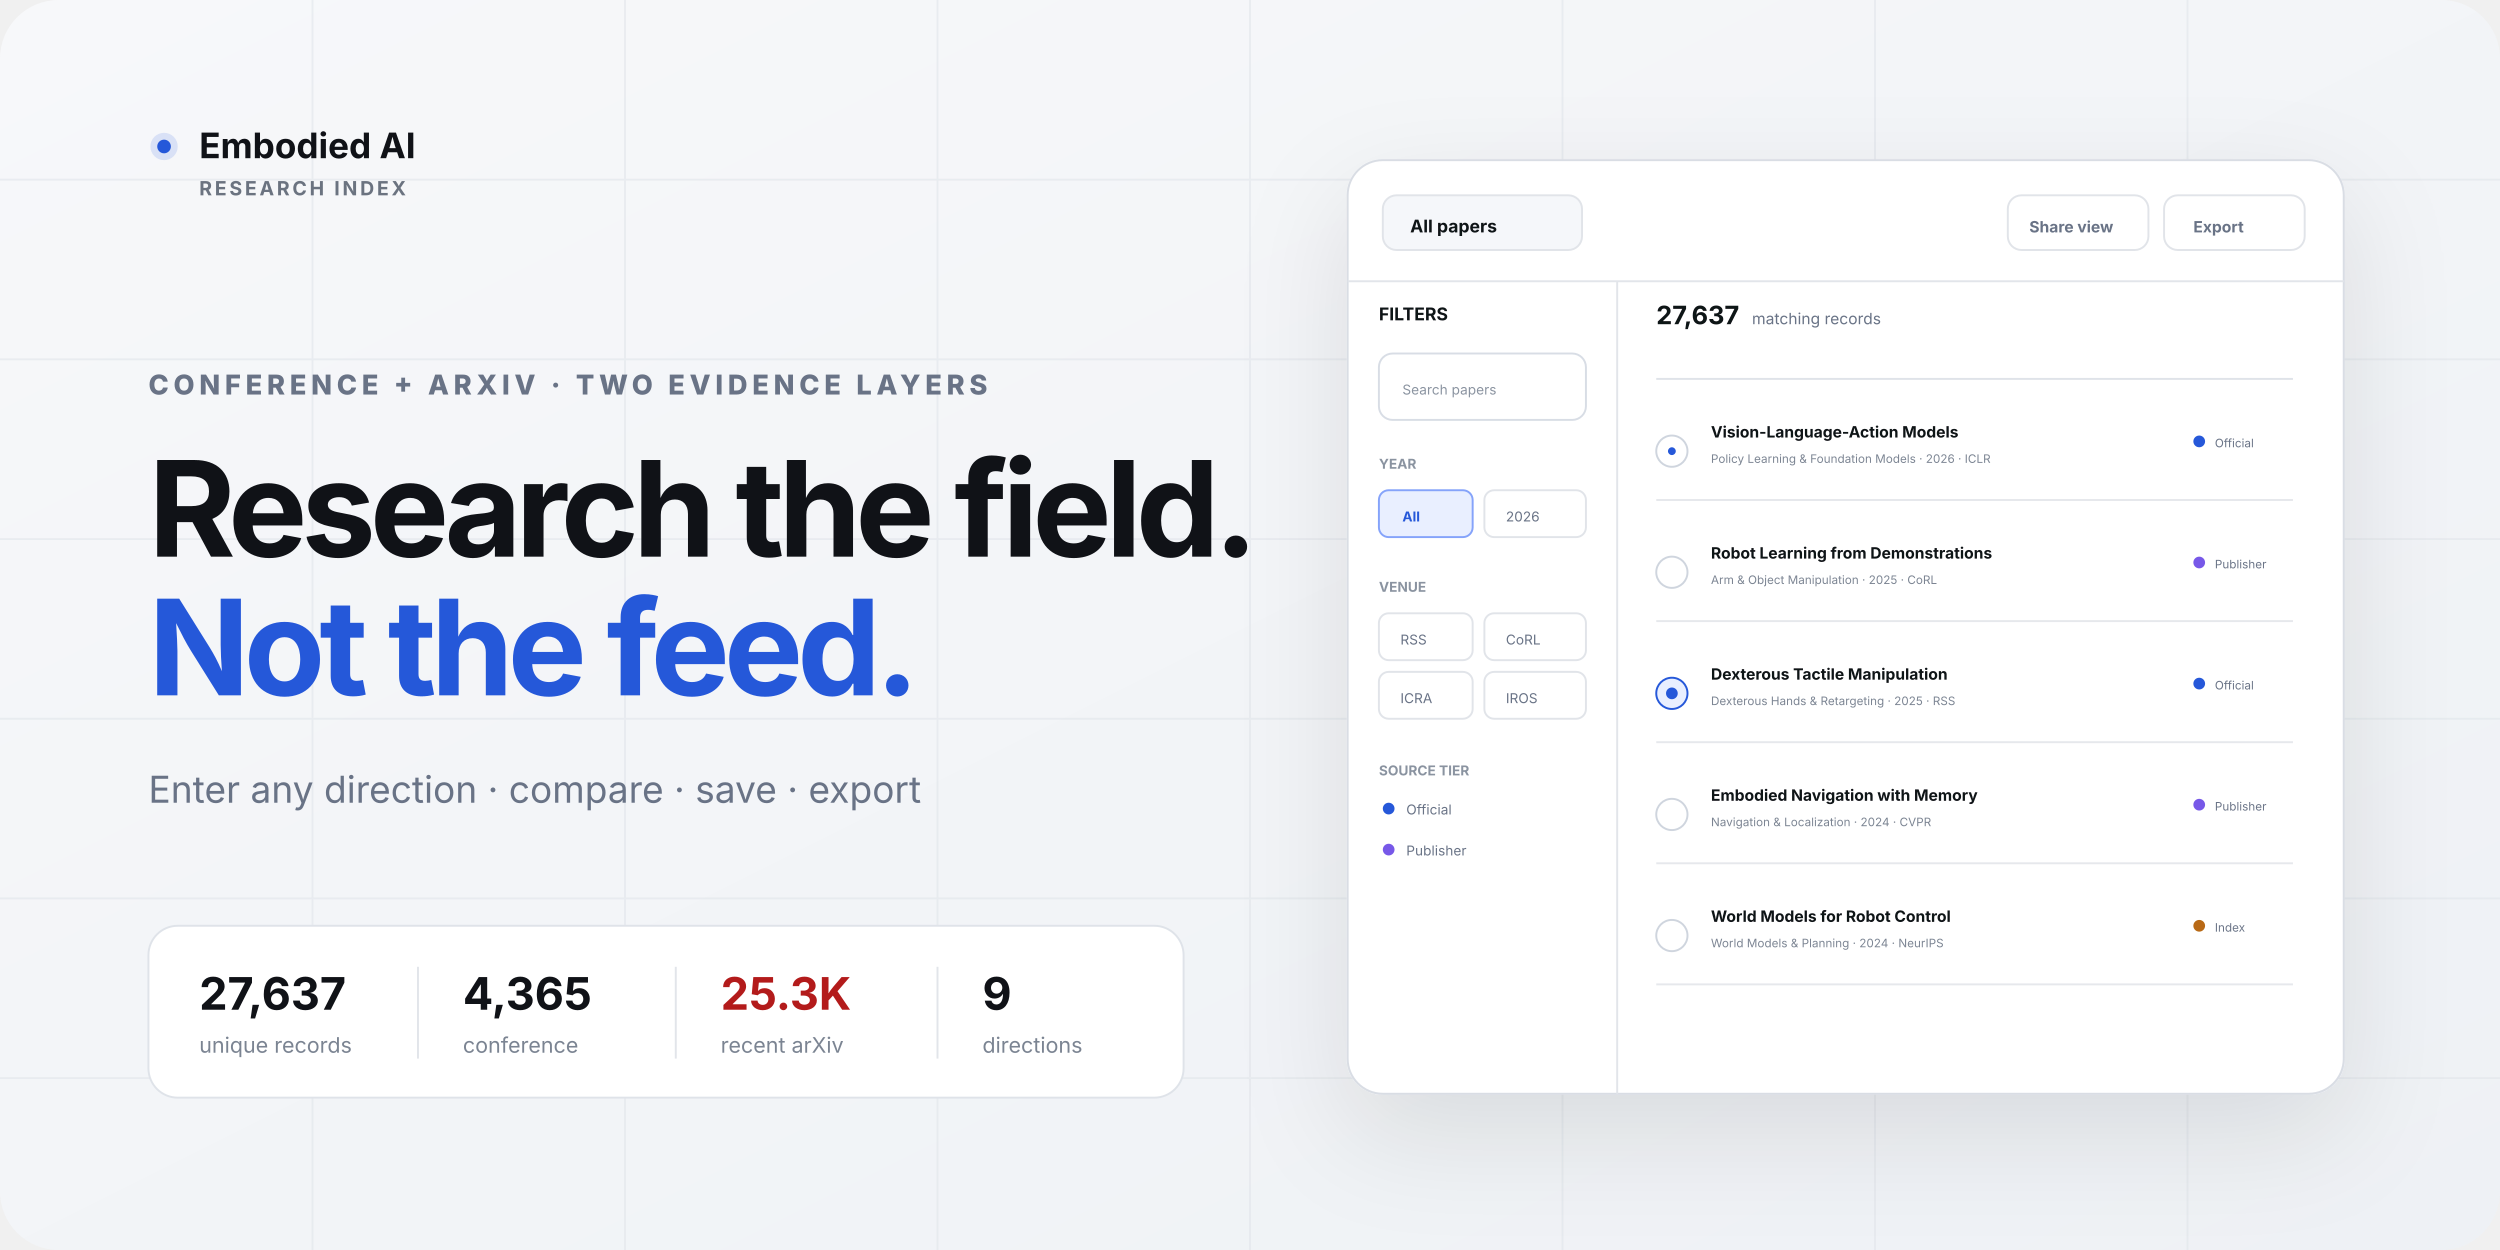
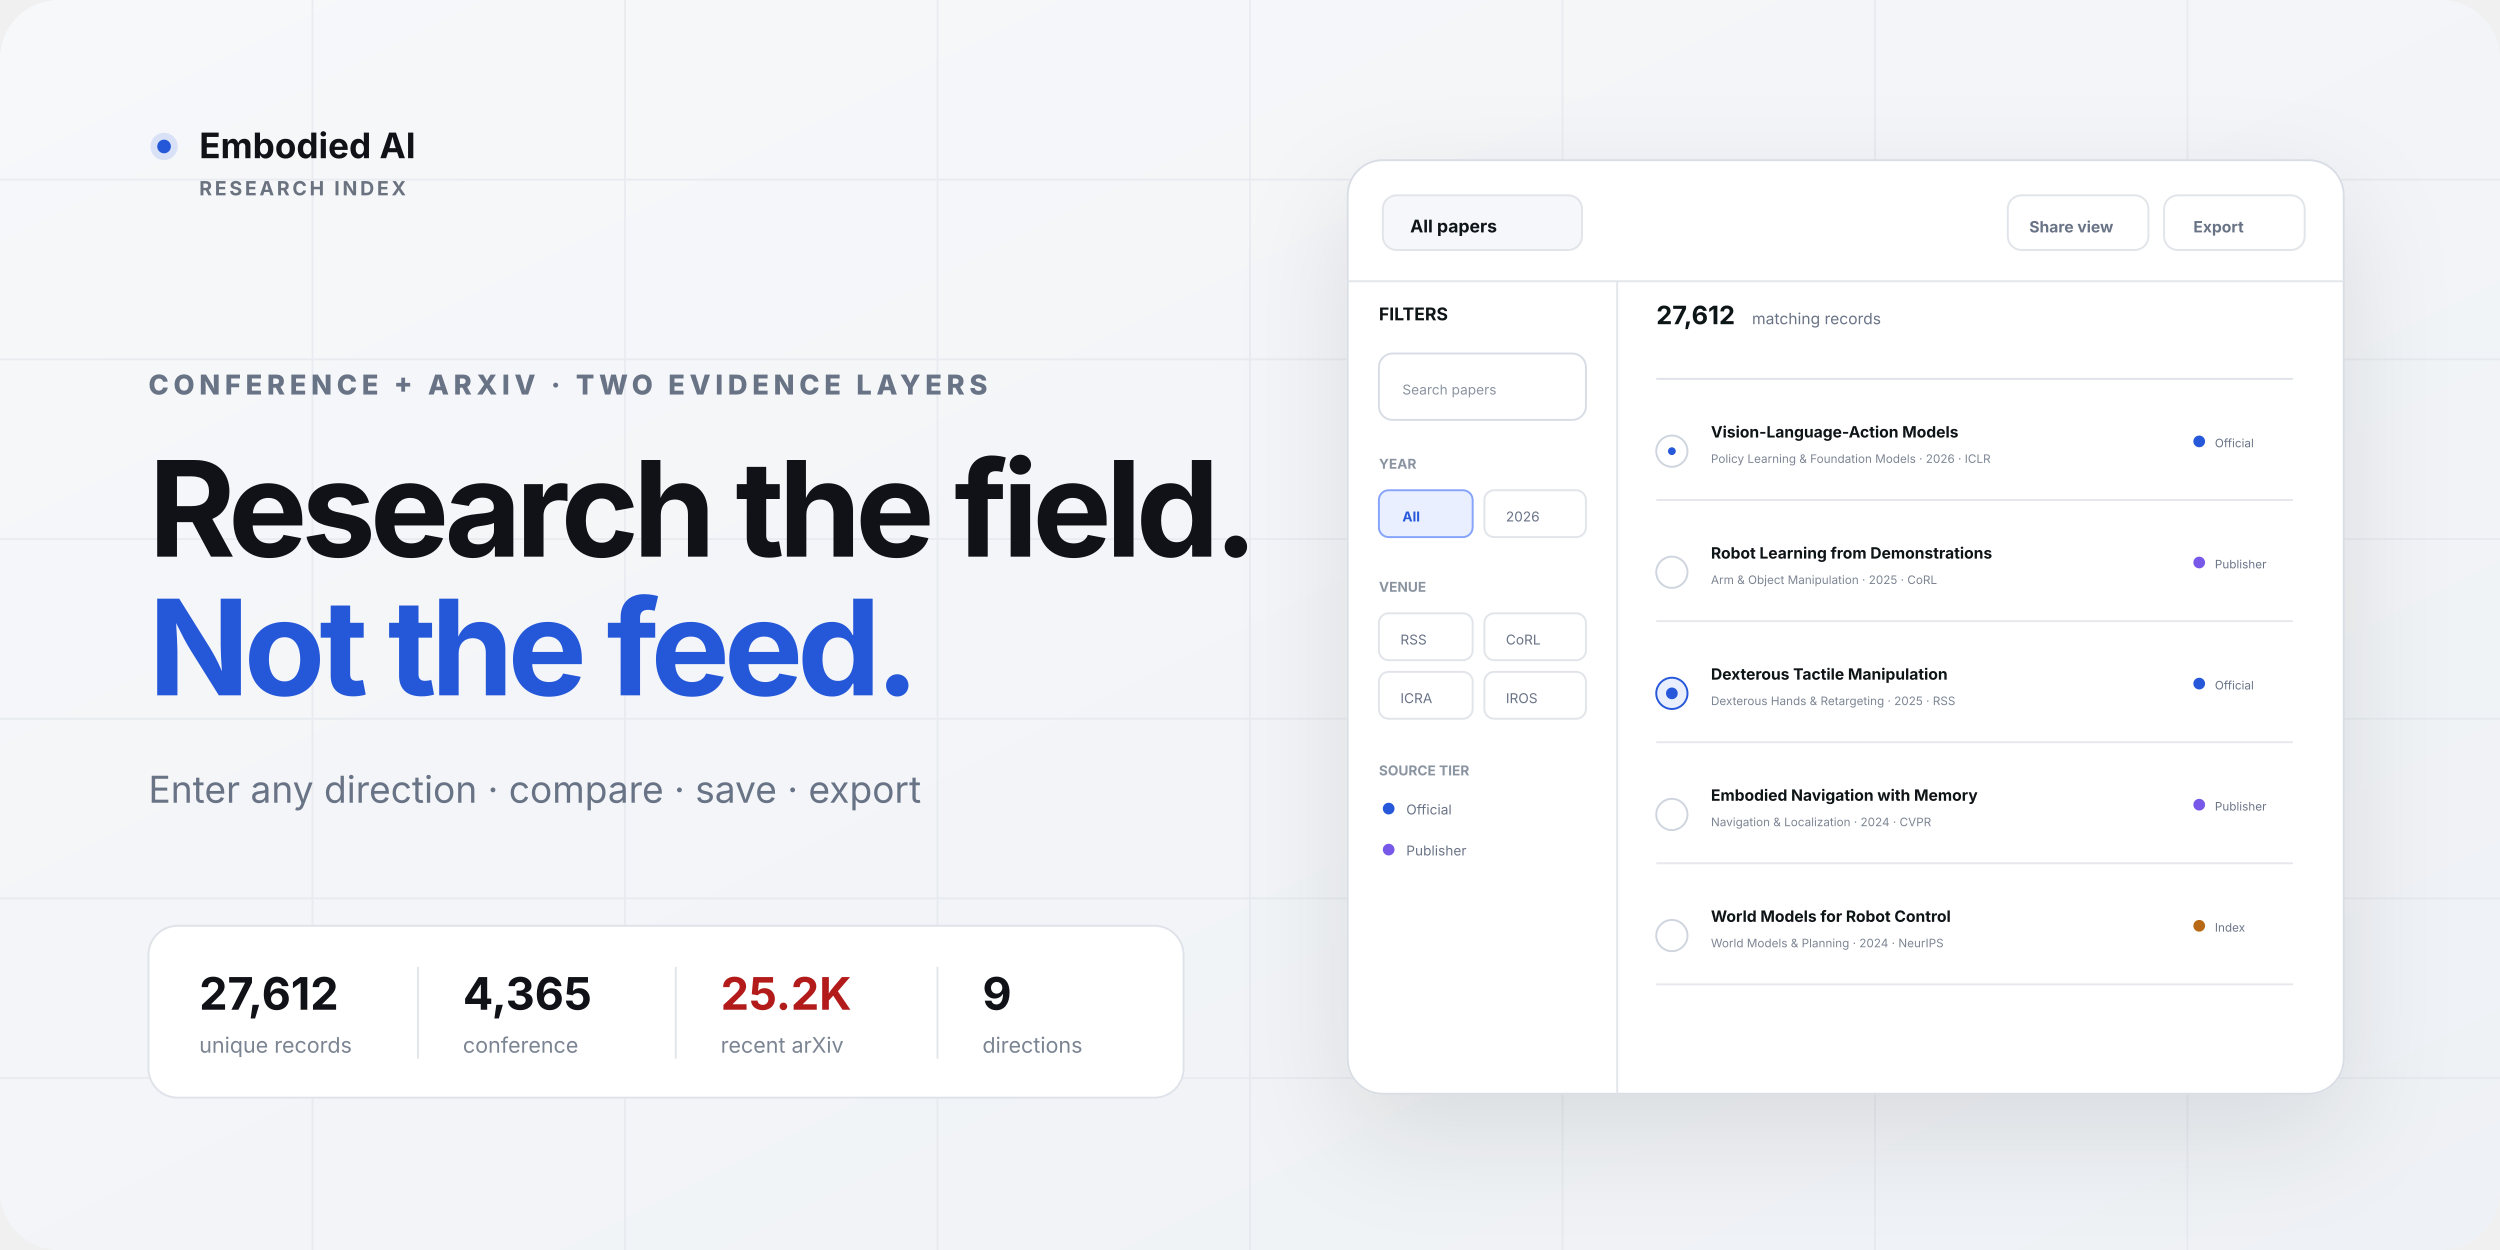
<svg xmlns="http://www.w3.org/2000/svg" width="1280" height="640" viewBox="0 0 1280 640" role="img" aria-labelledby="title desc">
  <defs>
    <linearGradient id="bg" x1="0" y1="0" x2="1" y2="1">
      <stop offset="0" stop-color="#f7f8fa" />
      <stop offset="1" stop-color="#eef1f5" />
    </linearGradient>
    <filter id="shadow" x="-20%" y="-20%" width="140%" height="150%">
      <feDropShadow dx="0" dy="20" stdDeviation="28" flood-color="#121826" flood-opacity=".10" />
    </filter>
  </defs>
  <rect width="1280" height="640" rx="30" fill="url(#bg)" />
  <g opacity=".55" stroke="#dfe3e9">
    <path d="M0 92h1280M0 184h1280M0 276h1280M0 368h1280M0 460h1280M0 552h1280" />
    <path d="M160 0v640M320 0v640M480 0v640M640 0v640M800 0v640M960 0v640M1120 0v640" />
  </g>
  <g transform="translate(76 66)" font-family="Inter,Segoe UI,Arial,sans-serif">
    <circle cx="8" cy="9" r="7" fill="#2558d9" opacity=".14" />
    <circle cx="8" cy="9" r="3.5" fill="#2558d9" />
    <text x="26" y="15" fill="#101217" font-size="18" font-weight="720">Embodied AI</text>
    <text x="26" y="34" fill="#6b7380" font-size="10" font-weight="700" letter-spacing="1.4">RESEARCH INDEX</text>
  </g>
  <text x="76" y="202" fill="#697386" font-family="Inter,Segoe UI,Arial,sans-serif" font-size="14" font-weight="760" letter-spacing="2.4">CONFERENCE + ARXIV · TWO EVIDENCE LAYERS</text>
  <text x="76" y="285" fill="#101217" font-family="Inter,Segoe UI,Arial,sans-serif" font-size="68" font-weight="700" letter-spacing="-3">Research the field.</text>
  <text x="76" y="356" fill="#2558d9" font-family="Inter,Segoe UI,Arial,sans-serif" font-size="68" font-weight="700" letter-spacing="-3">Not the feed.</text>
  <text x="76" y="411" fill="#697386" font-family="Inter,Segoe UI,Arial,sans-serif" font-size="19">Enter any direction · compare · save · export</text>
  <g transform="translate(76 474)" font-family="Inter,Segoe UI,Arial,sans-serif">
    <rect width="530" height="88" rx="15" fill="#fff" stroke="#dfe3e9" />
    <g transform="translate(26 21)">
-       <text y="22" fill="#101217" font-size="23" font-weight="720">27,637</text>
+       <text id="preview-record-count" y="22" fill="#101217" font-size="23" font-weight="720">27,612</text>
      <text y="44" fill="#7b8492" font-size="11">unique records</text>
      <path d="M112 0v47" stroke="#e2e5ea" />
-       <text x="135" y="22" fill="#101217" font-size="23" font-weight="720">4,365</text>
+       <text id="preview-conference-count" x="135" y="22" fill="#101217" font-size="23" font-weight="720">4,365</text>
      <text x="135" y="44" fill="#7b8492" font-size="11">conference</text>
      <path d="M244 0v47" stroke="#e2e5ea" />
-       <text x="267" y="22" fill="#b31b1b" font-size="23" font-weight="720">25.3K</text>
+       <text id="preview-arxiv-count" x="267" y="22" fill="#b31b1b" font-size="23" font-weight="720">25.2K</text>
      <text x="267" y="44" fill="#7b8492" font-size="11">recent arXiv</text>
      <path d="M378 0v47" stroke="#e2e5ea" />
      <text x="401" y="22" fill="#101217" font-size="23" font-weight="720">9</text>
      <text x="401" y="44" fill="#7b8492" font-size="11">directions</text>
    </g>
  </g>
  <g transform="translate(690 82)" filter="url(#shadow)" font-family="Inter,Segoe UI,Arial,sans-serif">
    <rect width="510" height="478" rx="18" fill="#fff" stroke="#d9dde4" />
    <path d="M0 62h510M138 62v416" stroke="#e2e5ea" />
    <g transform="translate(18 18)">
      <rect width="102" height="28" rx="7" fill="#f5f7fa" stroke="#e1e4e9" />
      <text x="14" y="19" fill="#101217" font-size="9" font-weight="700">All papers</text>
      <rect x="320" width="72" height="28" rx="7" fill="#fff" stroke="#e1e4e9" />
      <text x="331" y="19" fill="#697386" font-size="8" font-weight="700">Share view</text>
      <rect x="400" width="72" height="28" rx="7" fill="#fff" stroke="#e1e4e9" />
      <text x="415" y="19" fill="#697386" font-size="8" font-weight="700">Export</text>
    </g>
    <g transform="translate(16 82)">
      <text fill="#101217" font-size="9" font-weight="750">FILTERS</text>
      <rect y="17" width="106" height="34" rx="7" fill="#fff" stroke="#d8dde5" />
      <text x="12" y="38" fill="#8a93a0" font-size="7">Search papers</text>
      <text y="76" fill="#8a93a0" font-size="7" font-weight="700">YEAR</text>
      <g transform="translate(0 87)">
        <rect width="48" height="24" rx="5" fill="#e9efff" stroke="#85a3fa" />
        <text x="12" y="16" fill="#2558d9" font-size="7" font-weight="700">All</text>
        <rect x="54" width="52" height="24" rx="5" fill="#fff" stroke="#e1e4e9" />
        <text x="65" y="16" fill="#697386" font-size="7">2026</text>
      </g>
      <text y="139" fill="#8a93a0" font-size="7" font-weight="700">VENUE</text>
      <g transform="translate(0 150)" fill="#fff" stroke="#e1e4e9">
        <rect width="48" height="24" rx="5" />
        <rect x="54" width="52" height="24" rx="5" />
        <rect y="30" width="48" height="24" rx="5" />
        <rect x="54" y="30" width="52" height="24" rx="5" />
      </g>
      <g transform="translate(0 150)" fill="#697386" font-size="7">
        <text x="11" y="16">RSS</text>
        <text x="65" y="16">CoRL</text>
        <text x="11" y="46">ICRA</text>
        <text x="65" y="46">IROS</text>
      </g>
      <text y="233" fill="#8a93a0" font-size="7" font-weight="700">SOURCE TIER</text>
      <g transform="translate(0 245)">
        <circle cx="5" cy="5" r="3" fill="#2558d9" />
        <text x="14" y="8" fill="#697386" font-size="7">Official</text>
        <circle cx="5" cy="26" r="3" fill="#7759e8" />
        <text x="14" y="29" fill="#697386" font-size="7">Publisher</text>
      </g>
    </g>
    <g transform="translate(158 84)">
-       <text fill="#101217" font-size="13" font-weight="750">27,637</text>
+       <text id="preview-match-count" fill="#101217" font-size="13" font-weight="750">27,612</text>
      <text x="49" fill="#697386" font-size="8">matching records</text>
      <path d="M0 28h326" stroke="#dfe3e9" />
      <g transform="translate(0 50)">
        <circle cx="8" cy="15" r="8" fill="#fff" stroke="#cfd5de" />
        <circle cx="8" cy="15" r="2" fill="#2558d9" />
        <text x="28" y="8" fill="#101217" font-size="8" font-weight="700">Vision-Language-Action Models</text>
        <text x="28" y="21" fill="#7b8492" font-size="6">Policy Learning &amp; Foundation Models · 2026 · ICLR</text>
        <circle cx="278" cy="10" r="3" fill="#2558d9" />
        <text x="286" y="13" fill="#697386" font-size="6">Official</text>
        <path d="M0 40h326" stroke="#e6e8ec" />
      </g>
      <g transform="translate(0 112)">
        <circle cx="8" cy="15" r="8" fill="#fff" stroke="#cfd5de" />
        <text x="28" y="8" fill="#101217" font-size="8" font-weight="700">Robot Learning from Demonstrations</text>
        <text x="28" y="21" fill="#7b8492" font-size="6">Arm &amp; Object Manipulation · 2025 · CoRL</text>
        <circle cx="278" cy="10" r="3" fill="#7759e8" />
        <text x="286" y="13" fill="#697386" font-size="6">Publisher</text>
        <path d="M0 40h326" stroke="#e6e8ec" />
      </g>
      <g transform="translate(0 174)">
        <circle cx="8" cy="15" r="8" fill="#e9efff" stroke="#2558d9" />
        <circle cx="8" cy="15" r="3" fill="#2558d9" />
        <text x="28" y="8" fill="#101217" font-size="8" font-weight="700">Dexterous Tactile Manipulation</text>
        <text x="28" y="21" fill="#7b8492" font-size="6">Dexterous Hands &amp; Retargeting · 2025 · RSS</text>
        <circle cx="278" cy="10" r="3" fill="#2558d9" />
        <text x="286" y="13" fill="#697386" font-size="6">Official</text>
        <path d="M0 40h326" stroke="#e6e8ec" />
      </g>
      <g transform="translate(0 236)">
        <circle cx="8" cy="15" r="8" fill="#fff" stroke="#cfd5de" />
        <text x="28" y="8" fill="#101217" font-size="8" font-weight="700">Embodied Navigation with Memory</text>
        <text x="28" y="21" fill="#7b8492" font-size="6">Navigation &amp; Localization · 2024 · CVPR</text>
        <circle cx="278" cy="10" r="3" fill="#7759e8" />
        <text x="286" y="13" fill="#697386" font-size="6">Publisher</text>
        <path d="M0 40h326" stroke="#e6e8ec" />
      </g>
      <g transform="translate(0 298)">
        <circle cx="8" cy="15" r="8" fill="#fff" stroke="#cfd5de" />
        <text x="28" y="8" fill="#101217" font-size="8" font-weight="700">World Models for Robot Control</text>
        <text x="28" y="21" fill="#7b8492" font-size="6">World Models &amp; Planning · 2024 · NeurIPS</text>
        <circle cx="278" cy="10" r="3" fill="#b86912" />
        <text x="286" y="13" fill="#697386" font-size="6">Index</text>
        <path d="M0 40h326" stroke="#e6e8ec" />
      </g>
    </g>
  </g>
</svg>
